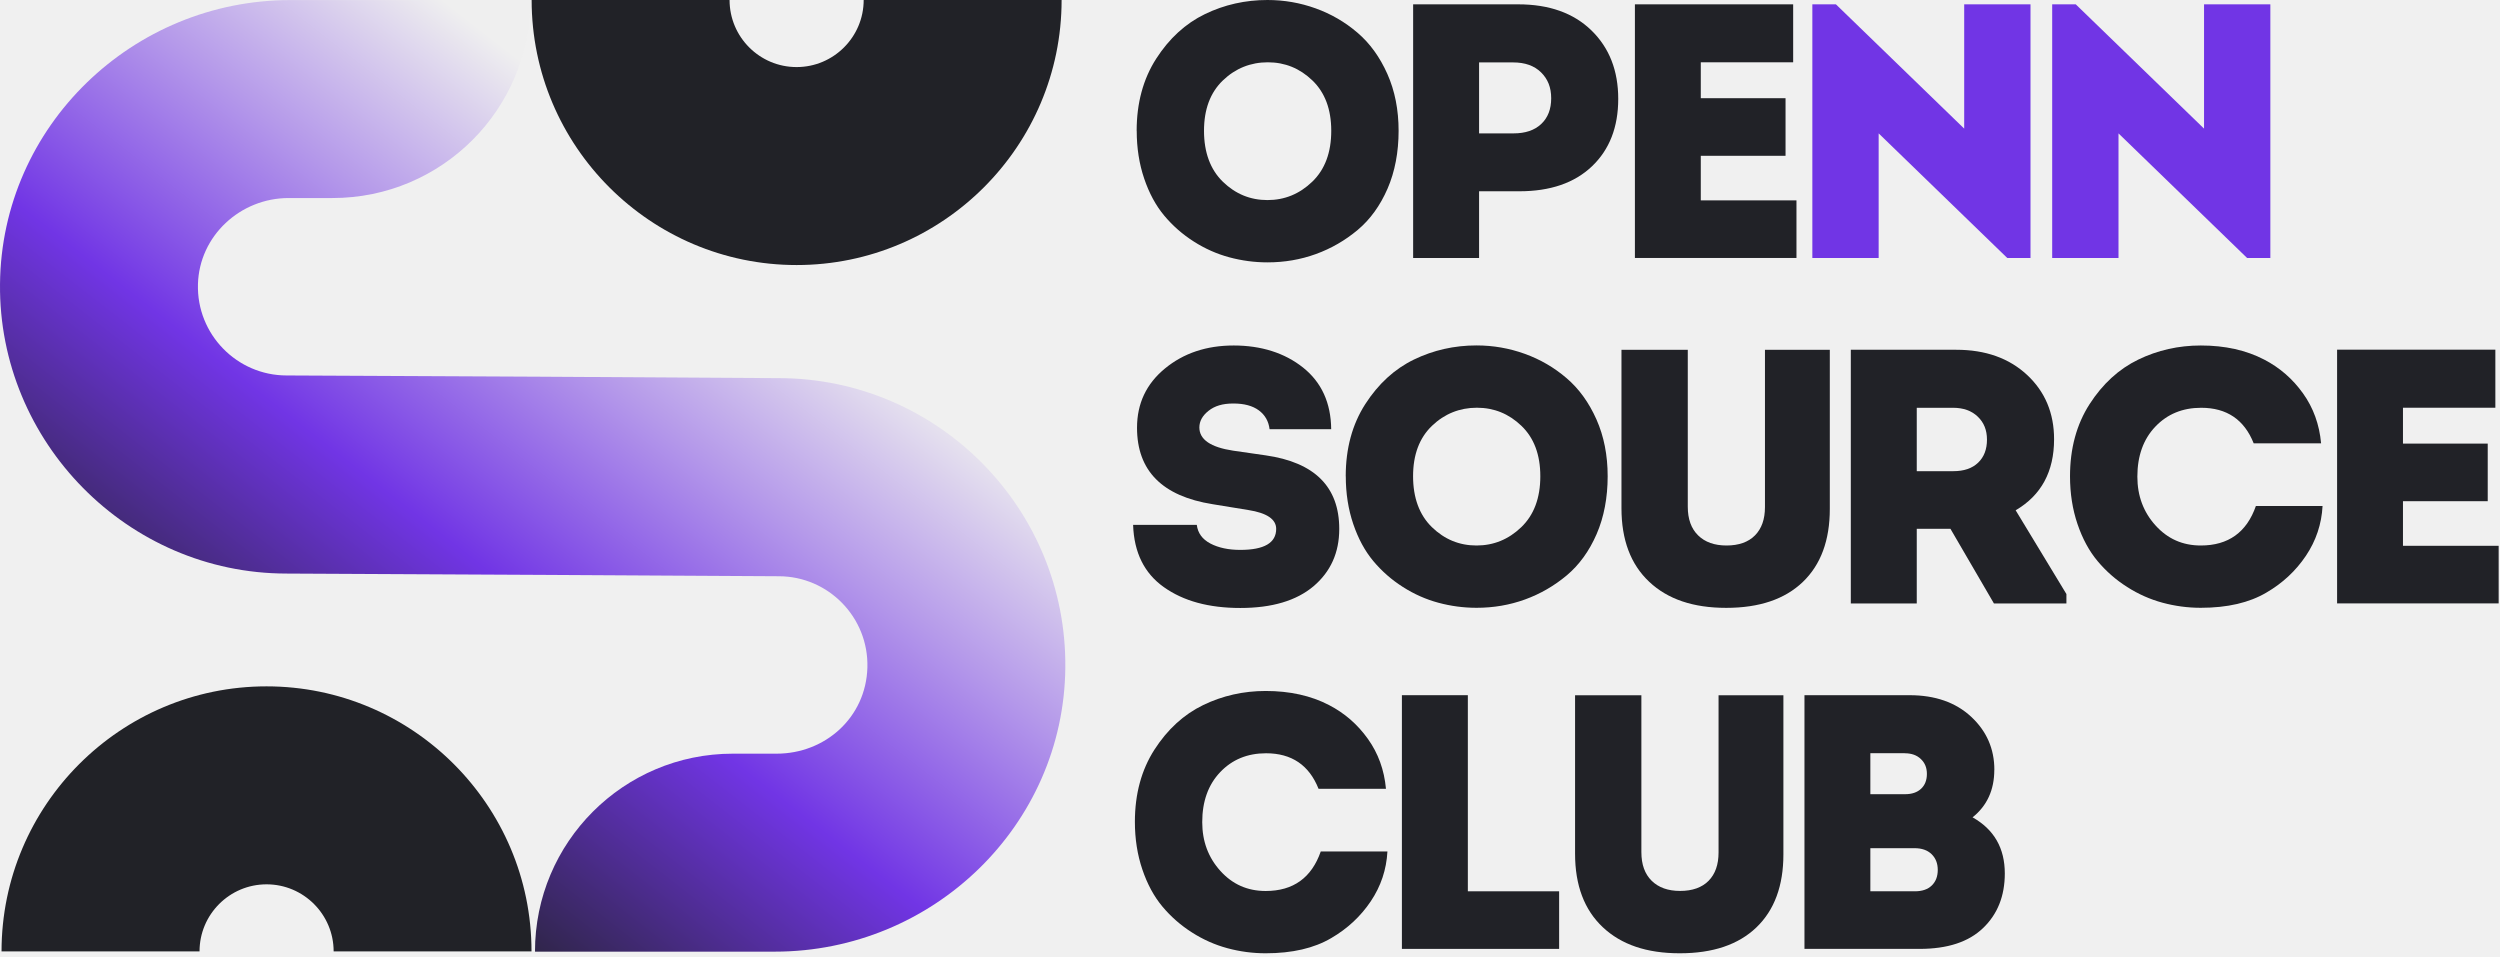
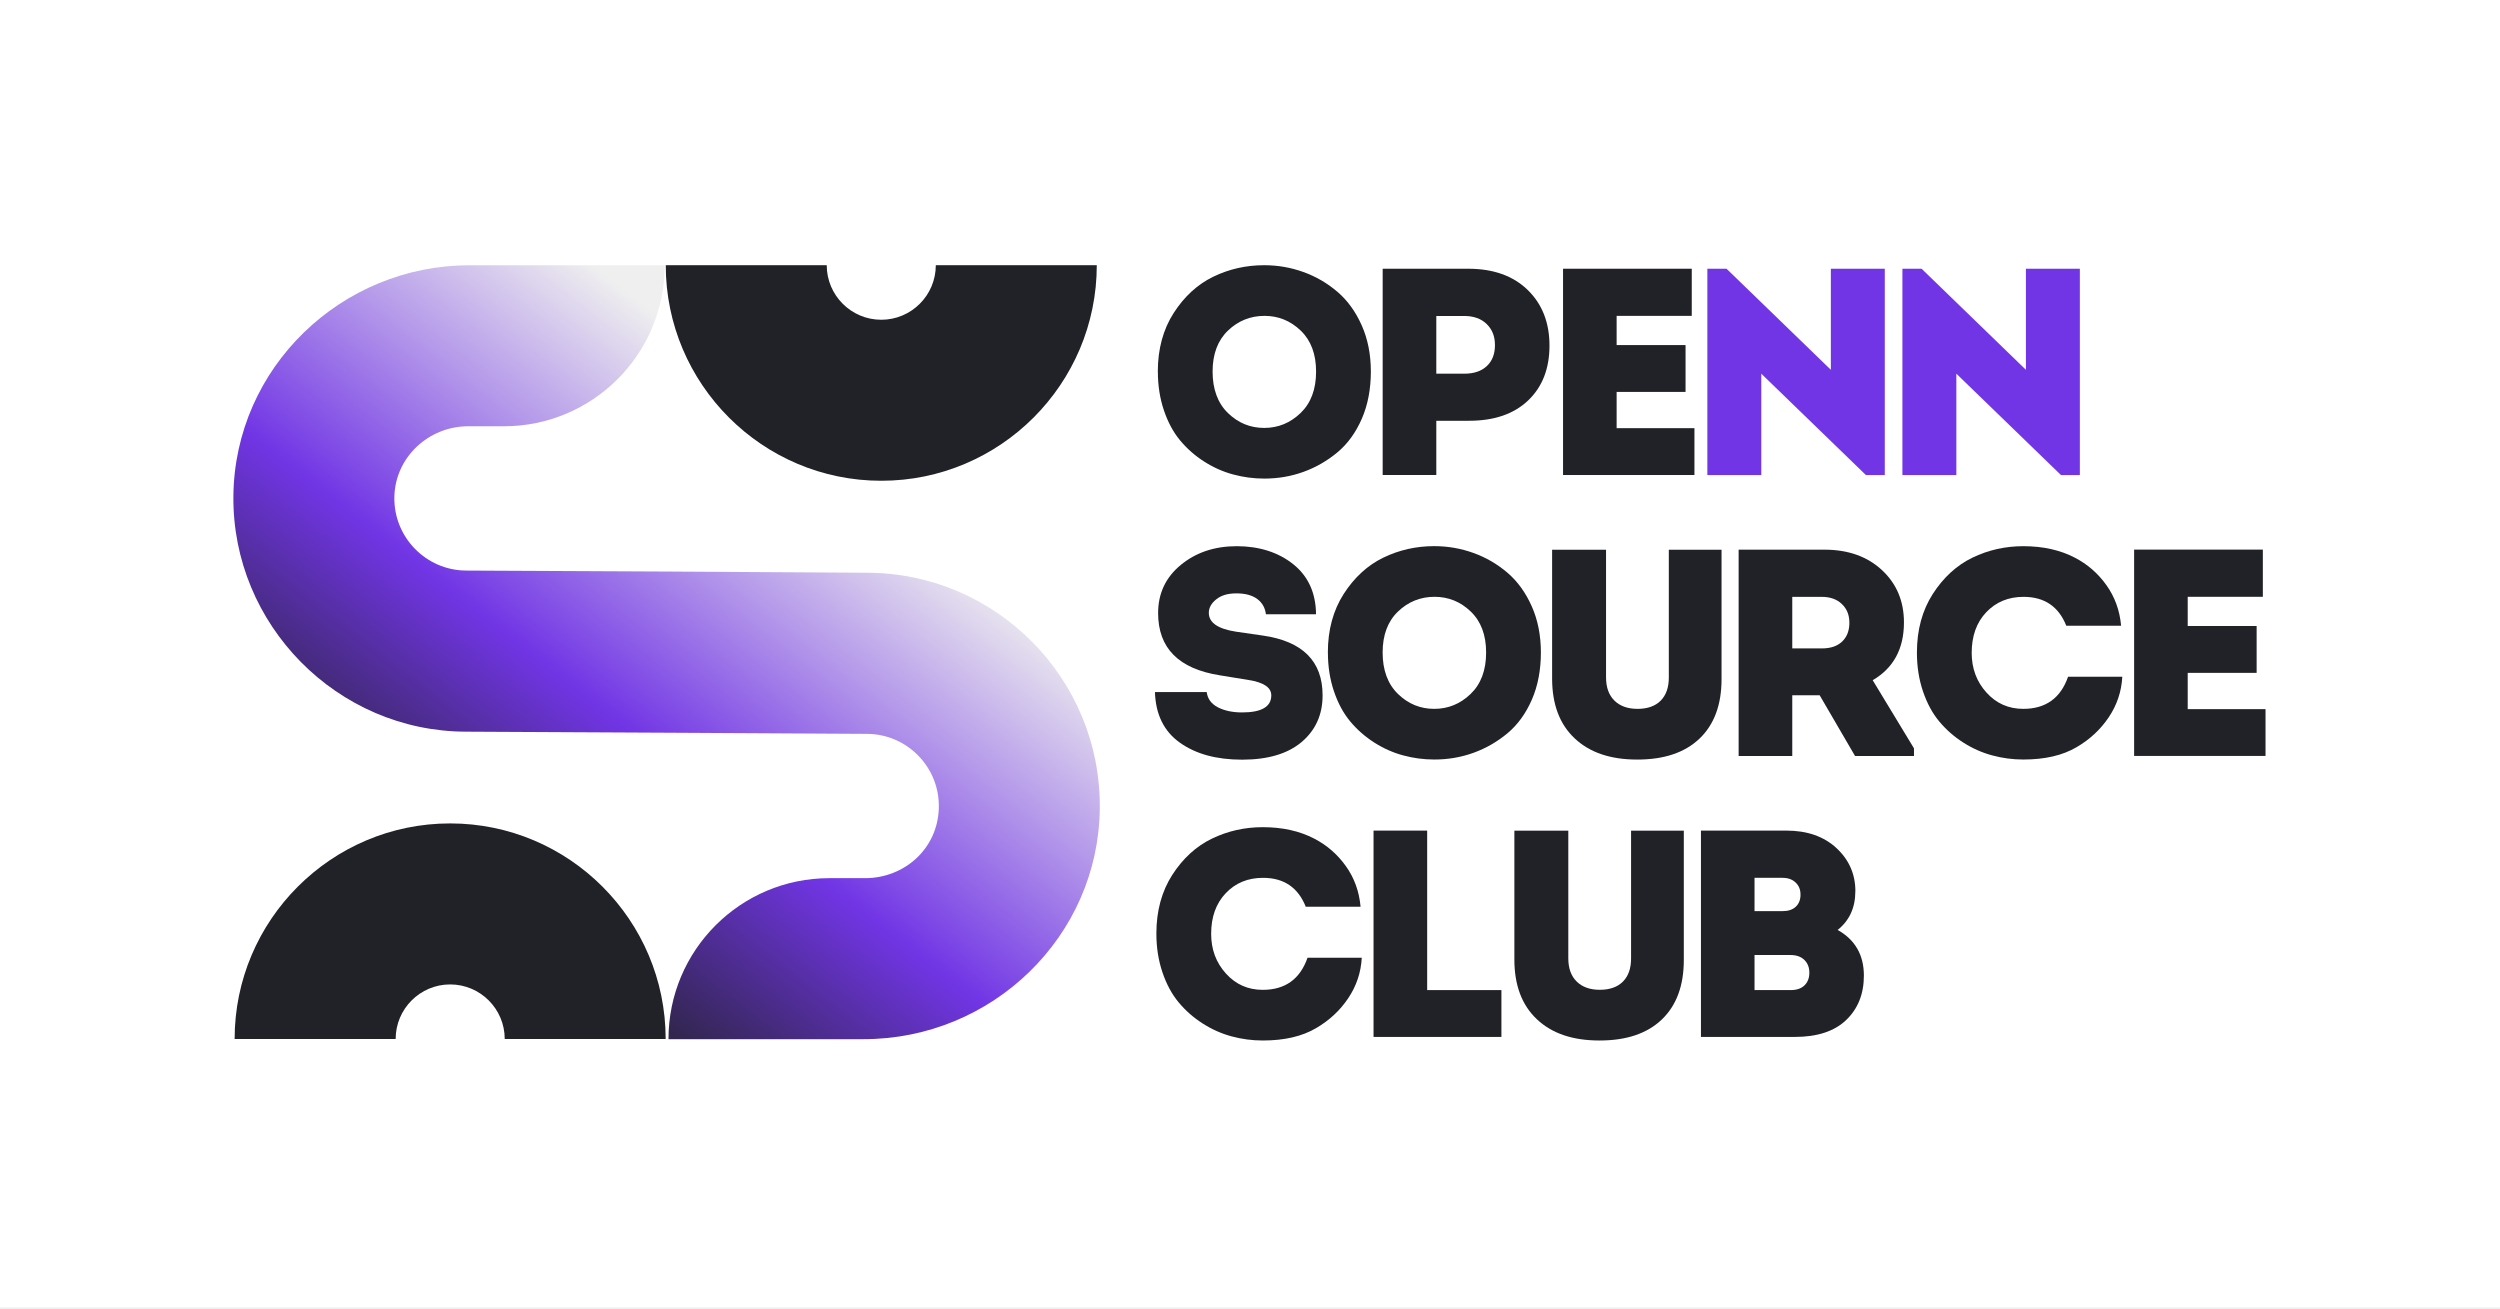
- <svg xmlns="http://www.w3.org/2000/svg" width="575" height="220" viewBox="0 0 575 220" fill="none">
-   <path d="M122.262 218.822H76.737C76.737 210.324 69.825 203.396 61.315 203.396C52.804 203.396 45.892 210.31 45.892 218.822H0.354C0.354 185.208 27.694 157.862 61.301 157.862C94.908 157.862 122.248 185.208 122.248 218.822H122.262Z" fill="#212227" />
-   <path d="M244.17 0H198.646C198.646 8.498 191.734 15.426 183.223 15.426C174.713 15.426 167.8 8.512 167.8 0H122.276C122.276 33.614 149.616 60.96 183.223 60.96C216.83 60.96 244.17 33.614 244.17 0Z" fill="#212227" />
-   <path d="M178.961 132.536H179.101C190.542 132.536 199.823 142.016 199.501 153.529C199.178 165.042 189.757 173.344 178.638 173.344H168.544C143.419 173.344 123.047 193.72 123.047 218.85C123.047 218.85 123.047 218.878 123.075 218.878H178.218C214.531 218.878 244.675 189.892 245.025 153.571C245.376 116.942 215.709 87.016 179.171 86.974L123.608 86.637L66.068 86.356H65.927C54.487 86.356 45.205 76.877 45.528 65.363C45.836 54.243 55.272 45.548 66.39 45.548H76.485C101.61 45.548 121.981 25.172 121.981 0.042C121.981 0.042 121.981 0.014 121.953 0.014H66.811C30.498 0.014 0.354 29.001 0.003 65.321C-0.347 101.642 29.32 131.877 65.857 131.919L125.473 132.227L178.975 132.536H178.961Z" fill="url(#paint0_linear_7_172)" />
-   <path d="M261.431 30.088C261.431 23.697 262.933 18.162 265.925 13.499C268.93 8.835 272.666 5.408 277.132 3.245C281.598 1.082 286.401 0 291.513 0C295.346 0 299.04 0.646 302.593 1.924C306.146 3.203 309.362 5.071 312.213 7.515C315.078 9.959 317.367 13.134 319.094 17.011C320.822 20.901 321.679 25.256 321.679 30.102C321.679 34.948 320.836 39.485 319.137 43.39C317.437 47.295 315.148 50.47 312.269 52.886C309.376 55.302 306.174 57.156 302.649 58.434C299.124 59.713 295.417 60.345 291.527 60.345C288.521 60.345 285.6 59.951 282.735 59.179C279.87 58.406 277.146 57.198 274.576 55.555C271.992 53.911 269.731 51.931 267.779 49.599C265.826 47.267 264.296 44.416 263.158 41.059C262.021 37.701 261.445 34.049 261.445 30.102L261.431 30.088ZM306.188 30.088C306.188 25.144 304.742 21.281 301.849 18.5C298.956 15.718 295.543 14.328 291.597 14.328C287.65 14.328 284.154 15.718 281.261 18.5C278.368 21.281 276.921 25.144 276.921 30.088C276.921 35.032 278.368 38.994 281.261 41.803C284.154 44.612 287.566 46.017 291.513 46.017C295.459 46.017 298.885 44.612 301.807 41.803C304.728 38.994 306.188 35.089 306.188 30.088Z" fill="#212227" />
-   <path d="M325.021 0.997H349.19C356.296 0.997 361.914 2.992 366.029 6.995C370.144 10.999 372.194 16.252 372.194 22.742C372.194 29.231 370.186 34.414 366.155 38.249C362.125 42.084 356.563 43.994 349.443 43.994H340.188V59.333H325.021V0.997ZM340.188 30.678H348.109C350.833 30.678 352.954 29.962 354.485 28.515C356.016 27.068 356.774 25.102 356.774 22.601C356.774 20.101 356.001 18.177 354.443 16.645C352.884 15.114 350.749 14.356 348.025 14.356H340.188V30.692V30.678Z" fill="#212227" />
-   <path d="M412.429 0.997V14.328H391.181V22.587H410.674V35.833H391.181V46.087H413.188V59.333H376.028V0.997H412.443H412.429Z" fill="#212227" />
-   <path d="M461.681 59.347L432.091 30.678V59.347H416.839V0.997H422.26L451.766 29.582V0.997H467.017V59.347H461.681Z" fill="#7135E5" />
-   <path d="M516.845 59.347L487.254 30.678V59.347H472.003V0.997H477.424L506.93 29.582V0.997H522.181V59.347H516.845Z" fill="#7135E5" />
-   <path d="M260.602 120.717H275.264C275.489 122.6 276.528 124.032 278.396 125.016C280.249 125.985 282.553 126.476 285.263 126.476C290.768 126.476 293.521 124.861 293.521 121.644C293.521 119.425 291.386 117.978 287.103 117.304L278.929 115.97C267.315 114.129 261.515 108.272 261.515 98.383C261.515 92.82 263.65 88.283 267.933 84.758C272.216 81.232 277.483 79.462 283.76 79.462C290.038 79.462 295.473 81.162 299.714 84.547C303.955 87.932 306.118 92.666 306.174 98.72H292.004C291.779 96.894 290.965 95.447 289.546 94.394C288.128 93.34 286.176 92.806 283.676 92.806C281.176 92.806 279.379 93.368 277.974 94.478C276.57 95.588 275.854 96.866 275.854 98.313C275.854 101.094 278.438 102.864 283.606 103.651L291.105 104.732C302.382 106.348 308.028 111.98 308.028 121.658C308.028 127.109 306.048 131.491 302.116 134.834C298.169 138.163 292.566 139.835 285.277 139.835C277.988 139.835 272.188 138.234 267.694 135.045C263.186 131.856 260.827 127.08 260.616 120.745L260.602 120.717Z" fill="#212227" />
-   <path d="M309.517 109.536C309.517 103.145 311.019 97.611 314.011 92.947C317.016 88.284 320.752 84.856 325.218 82.693C329.683 80.53 334.486 79.448 339.598 79.448C343.432 79.448 347.126 80.094 350.679 81.373C354.232 82.651 357.448 84.519 360.299 86.963C363.164 89.407 365.453 92.582 367.18 96.459C368.908 100.35 369.764 104.704 369.764 109.55C369.764 114.396 368.922 118.934 367.222 122.839C365.523 126.744 363.234 129.918 360.355 132.334C357.462 134.75 354.26 136.604 350.735 137.883C347.21 139.161 343.503 139.793 339.612 139.793C336.607 139.793 333.686 139.4 330.821 138.627C327.956 137.855 325.232 136.646 322.662 135.003C320.078 133.36 317.817 131.379 315.864 129.047C313.912 126.715 312.382 123.864 311.244 120.507C310.106 117.15 309.531 113.497 309.531 109.55L309.517 109.536ZM354.274 109.536C354.274 104.592 352.828 100.729 349.935 97.948C347.042 95.166 343.629 93.776 339.683 93.776C335.736 93.776 332.239 95.166 329.346 97.948C326.453 100.729 325.007 104.592 325.007 109.536C325.007 114.481 326.453 118.442 329.346 121.251C332.239 124.061 335.652 125.465 339.598 125.465C343.545 125.465 346.971 124.061 349.892 121.251C352.814 118.442 354.274 114.537 354.274 109.536Z" fill="#212227" />
-   <path d="M372.938 116.883V80.46H388.19V116.546C388.19 119.383 388.976 121.574 390.563 123.134C392.15 124.693 394.327 125.465 397.108 125.465C399.888 125.465 402.121 124.693 403.652 123.134C405.183 121.574 405.941 119.411 405.941 116.63V80.46H420.856V117.051C420.856 124.271 418.791 129.876 414.648 133.851C410.505 137.826 404.635 139.807 397.023 139.807C389.412 139.807 383.569 137.812 379.314 133.809C375.059 129.806 372.938 124.173 372.938 116.897V116.883Z" fill="#212227" />
-   <path d="M463.605 117.374L475.275 136.632V138.796H458.605L448.606 121.631H440.854V138.796H425.687V80.446H449.94C456.667 80.446 462.088 82.384 466.231 86.233C470.374 90.096 472.438 95.026 472.438 101.024C472.438 108.469 469.489 113.919 463.605 117.36V117.374ZM440.854 108.37H449.266C451.71 108.37 453.606 107.724 454.968 106.418C456.33 105.112 457.004 103.342 457.004 101.122C457.004 98.903 456.302 97.189 454.884 95.827C453.465 94.464 451.569 93.79 449.182 93.79H440.854V108.37Z" fill="#212227" />
-   <path d="M506.185 139.793C503.18 139.793 500.259 139.4 497.394 138.627C494.529 137.855 491.805 136.647 489.235 135.003C486.651 133.36 484.39 131.379 482.437 129.047C480.485 126.715 478.955 123.864 477.817 120.507C476.679 117.15 476.104 113.498 476.104 109.55C476.104 103.159 477.606 97.625 480.598 92.961C483.603 88.298 487.339 84.87 491.805 82.707C496.271 80.544 501.073 79.462 506.185 79.462C511.747 79.462 516.606 80.544 520.763 82.707C524.316 84.547 527.293 87.118 529.681 90.461C532.068 93.79 533.458 97.625 533.852 101.965H518.347C516.185 96.515 512.154 93.79 506.27 93.79C501.986 93.79 498.475 95.237 495.723 98.13C492.97 101.024 491.594 104.859 491.594 109.635C491.594 114.031 492.984 117.768 495.765 120.844C498.546 123.934 502.014 125.465 506.185 125.465C512.519 125.465 516.746 122.431 518.853 116.377H534.189C533.964 120.549 532.686 124.37 530.355 127.839C528.023 131.309 524.99 134.132 521.268 136.295C517.322 138.627 512.294 139.793 506.185 139.793Z" fill="#212227" />
-   <path d="M573.932 80.446V93.776H552.684V102.035H572.177V115.281H552.684V125.536H574.691V138.782H537.531V80.431H573.947L573.932 80.446Z" fill="#212227" />
-   <path d="M291.105 219.255C288.1 219.255 285.179 218.862 282.314 218.089C279.449 217.317 276.724 216.109 274.154 214.465C271.57 212.822 269.309 210.841 267.357 208.51C265.405 206.178 263.874 203.326 262.737 199.969C261.599 196.612 261.024 192.96 261.024 189.013C261.024 182.622 262.526 177.087 265.518 172.424C268.523 167.76 272.259 164.333 276.724 162.169C281.19 160.006 285.993 158.925 291.105 158.925C296.667 158.925 301.526 160.006 305.683 162.169C309.236 164.01 312.213 166.58 314.6 169.923C316.988 173.252 318.378 177.087 318.771 181.428H303.267C301.104 175.977 297.074 173.252 291.19 173.252C286.906 173.252 283.395 174.699 280.643 177.593C277.89 180.486 276.514 184.321 276.514 189.097C276.514 193.494 277.904 197.23 280.685 200.306C283.465 203.397 286.934 204.928 291.105 204.928C297.439 204.928 301.666 201.894 303.773 195.839H319.109C318.884 200.011 317.606 203.832 315.275 207.302C312.943 210.771 309.91 213.595 306.188 215.758C302.242 218.089 297.214 219.255 291.105 219.255Z" fill="#212227" />
-   <path d="M337.604 159.908V204.998H358.6V218.244H322.437V159.894H337.604V159.908Z" fill="#212227" />
-   <path d="M362.265 196.331V159.908H377.517V195.994C377.517 198.831 378.303 201.023 379.89 202.582C381.477 204.141 383.654 204.914 386.434 204.914C389.215 204.914 391.448 204.141 392.979 202.582C394.509 201.023 395.268 198.86 395.268 196.078V159.908H410.182V196.5C410.182 203.72 408.118 209.324 403.975 213.3C399.832 217.275 393.962 219.255 386.35 219.255C378.738 219.255 372.896 217.261 368.641 213.257C364.386 209.254 362.265 203.621 362.265 196.345V196.331Z" fill="#212227" />
-   <path d="M458.689 177.073C458.689 181.68 457.018 185.333 453.69 187.987C458.633 190.769 461.105 195.067 461.105 200.91C461.105 206.08 459.434 210.265 456.105 213.454C452.777 216.657 447.904 218.244 441.528 218.244H415.027V159.894H439.197C445.081 159.894 449.814 161.551 453.367 164.852C456.92 168.153 458.703 172.227 458.703 177.059L458.689 177.073ZM438.101 173.238H430.181V182.664H438.186C439.744 182.664 440.966 182.242 441.851 181.413C442.736 180.585 443.185 179.447 443.185 178C443.185 176.553 442.722 175.472 441.809 174.587C440.896 173.702 439.66 173.252 438.101 173.252V173.238ZM430.181 204.998H440.433C442.104 204.998 443.396 204.548 444.309 203.664C445.221 202.779 445.685 201.585 445.685 200.082C445.685 198.579 445.207 197.371 444.267 196.458C443.326 195.545 442.02 195.081 440.348 195.081H430.181V204.998Z" fill="#212227" />
+ <svg xmlns="http://www.w3.org/2000/svg" width="707" height="370" viewBox="0 0 707 370" fill="none">
+   <rect width="707" height="369.695" fill="white" />
+   <path d="M188.262 293.822H142.737C142.737 285.324 135.825 278.396 127.315 278.396C118.804 278.396 111.892 285.31 111.892 293.822H66.353C66.353 260.208 93.694 232.862 127.301 232.862C160.908 232.862 188.248 260.208 188.248 293.822H188.262Z" fill="#212227" />
+   <path d="M310.17 75H264.646C264.646 83.498 257.733 90.426 249.223 90.426C240.713 90.426 233.8 83.512 233.8 75H188.276C188.276 108.614 215.616 135.96 249.223 135.96C282.83 135.96 310.17 108.614 310.17 75Z" fill="#212227" />
+   <path d="M244.961 207.535H245.101C256.542 207.535 265.823 217.015 265.501 228.529C265.178 240.042 255.757 248.344 244.638 248.344H234.544C209.419 248.344 189.047 268.72 189.047 293.85C189.047 293.85 189.047 293.878 189.075 293.878H244.218C280.531 293.878 310.675 264.891 311.025 228.571C311.376 191.941 281.709 162.015 245.171 161.973L189.608 161.637L132.068 161.356H131.928C120.487 161.356 111.205 151.876 111.528 140.363C111.836 129.242 121.272 120.548 132.39 120.548H142.485C167.61 120.548 187.981 100.172 187.981 75.042C187.981 75.042 187.981 75.014 187.953 75.014H132.811C96.498 75.014 66.354 104 66.003 140.321C65.653 176.642 95.32 206.876 131.857 206.918L191.473 207.227L244.975 207.535H244.961Z" fill="url(#paint0_linear_627_53)" />
+   <path d="M327.431 105.088C327.431 98.697 328.933 93.162 331.925 88.499C334.93 83.835 338.666 80.408 343.132 78.245C347.597 76.082 352.4 75 357.512 75C361.346 75 365.04 75.646 368.593 76.924C372.146 78.203 375.362 80.071 378.213 82.515C381.078 84.959 383.367 88.134 385.094 92.011C386.822 95.901 387.678 100.256 387.678 105.102C387.678 109.948 386.836 114.485 385.136 118.39C383.437 122.295 381.148 125.47 378.269 127.886C375.376 130.302 372.174 132.156 368.649 133.434C365.124 134.713 361.417 135.345 357.526 135.345C354.521 135.345 351.6 134.951 348.735 134.179C345.87 133.406 343.146 132.198 340.576 130.555C337.992 128.911 335.731 126.931 333.778 124.599C331.826 122.267 330.296 119.416 329.158 116.059C328.021 112.701 327.445 109.049 327.445 105.102L327.431 105.088ZM372.188 105.088C372.188 100.144 370.742 96.281 367.849 93.499C364.956 90.718 361.543 89.328 357.597 89.328C353.65 89.328 350.153 90.718 347.26 93.499C344.367 96.281 342.921 100.144 342.921 105.088C342.921 110.033 344.367 113.994 347.26 116.803C350.153 119.612 353.566 121.017 357.512 121.017C361.459 121.017 364.885 119.612 367.806 116.803C370.728 113.994 372.188 110.089 372.188 105.088Z" fill="#212227" />
+   <path d="M391.021 75.997H415.19C422.296 75.997 427.914 77.992 432.029 81.995C436.144 85.998 438.194 91.252 438.194 97.741C438.194 104.231 436.186 109.414 432.155 113.249C428.125 117.084 422.563 118.994 415.443 118.994H406.188V134.333H391.021V75.997ZM406.188 105.678H414.109C416.833 105.678 418.954 104.961 420.485 103.515C422.016 102.068 422.774 100.101 422.774 97.601C422.774 95.101 422.002 93.176 420.443 91.645C418.884 90.114 416.749 89.356 414.025 89.356H406.188V105.692V105.678Z" fill="#212227" />
+   <path d="M478.429 75.997V89.327H457.181V97.587H476.674V110.833H457.181V121.087H479.188V134.333H442.028V75.997H478.443H478.429Z" fill="#212227" />
+   <path d="M527.681 134.347L498.09 105.678V134.347H482.839V75.997H488.26L517.766 104.582V75.997H533.017V134.347H527.681Z" fill="#7135E5" />
+   <path d="M582.845 134.347L553.254 105.678V134.347H538.003V75.997H543.424L572.93 104.582V75.997H588.181V134.347H582.845Z" fill="#7135E5" />
+   <path d="M326.602 195.717H341.264C341.488 197.599 342.528 199.032 344.395 200.015C346.249 200.985 348.552 201.476 351.263 201.476C356.768 201.476 359.521 199.861 359.521 196.644C359.521 194.425 357.386 192.978 353.103 192.304L344.929 190.969C333.315 189.129 327.515 183.272 327.515 173.383C327.515 167.82 329.65 163.283 333.933 159.758C338.216 156.232 343.483 154.462 349.76 154.462C356.038 154.462 361.473 156.162 365.714 159.547C369.955 162.932 372.118 167.666 372.174 173.72H358.004C357.779 171.894 356.965 170.447 355.546 169.394C354.128 168.34 352.176 167.806 349.676 167.806C347.176 167.806 345.379 168.368 343.974 169.478C342.57 170.588 341.854 171.866 341.854 173.313C341.854 176.094 344.438 177.864 349.606 178.65L357.105 179.732C368.382 181.347 374.028 186.98 374.028 196.658C374.028 202.108 372.048 206.491 368.115 209.834C364.169 213.163 358.566 214.835 351.277 214.835C343.988 214.835 338.188 213.233 333.694 210.045C329.186 206.856 326.827 202.08 326.616 195.745L326.602 195.717Z" fill="#212227" />
+   <path d="M375.517 184.536C375.517 178.145 377.019 172.611 380.011 167.947C383.016 163.284 386.752 159.856 391.218 157.693C395.683 155.53 400.486 154.448 405.598 154.448C409.432 154.448 413.126 155.094 416.679 156.373C420.232 157.651 423.448 159.519 426.299 161.963C429.164 164.407 431.453 167.582 433.18 171.459C434.908 175.35 435.764 179.704 435.764 184.55C435.764 189.396 434.922 193.934 433.222 197.839C431.523 201.744 429.234 204.918 426.355 207.334C423.462 209.75 420.26 211.604 416.735 212.883C413.21 214.161 409.502 214.793 405.612 214.793C402.607 214.793 399.686 214.4 396.821 213.627C393.956 212.855 391.232 211.647 388.662 210.003C386.078 208.36 383.816 206.379 381.864 204.047C379.912 201.715 378.382 198.864 377.244 195.507C376.106 192.15 375.531 188.497 375.531 184.55L375.517 184.536ZM420.274 184.536C420.274 179.592 418.828 175.729 415.935 172.948C413.042 170.167 409.629 168.776 405.683 168.776C401.736 168.776 398.239 170.167 395.346 172.948C392.453 175.729 391.007 179.592 391.007 184.536C391.007 189.481 392.453 193.442 395.346 196.251C398.239 199.061 401.652 200.465 405.598 200.465C409.545 200.465 412.971 199.061 415.892 196.251C418.814 193.442 420.274 189.537 420.274 184.536Z" fill="#212227" />
+   <path d="M438.938 191.883V155.459H454.19V191.546C454.19 194.383 454.976 196.574 456.563 198.133C458.15 199.693 460.327 200.465 463.107 200.465C465.888 200.465 468.121 199.693 469.652 198.133C471.182 196.574 471.941 194.411 471.941 191.63V155.459H486.855V192.051C486.855 199.271 484.791 204.876 480.648 208.851C476.505 212.826 470.635 214.807 463.023 214.807C455.411 214.807 449.569 212.812 445.314 208.809C441.059 204.806 438.938 199.173 438.938 191.897V191.883Z" fill="#212227" />
+   <path d="M529.605 192.374L541.275 211.632V213.795H524.605L514.606 196.63H506.854V213.795H491.687V155.445H515.94C522.667 155.445 528.088 157.384 532.231 161.233C536.374 165.095 538.438 170.026 538.438 176.024C538.438 183.469 535.489 188.919 529.605 192.36V192.374ZM506.854 183.37H515.266C517.71 183.37 519.606 182.724 520.968 181.418C522.33 180.111 523.004 178.341 523.004 176.122C523.004 173.903 522.302 172.189 520.883 170.826C519.465 169.464 517.569 168.79 515.182 168.79H506.854V183.37Z" fill="#212227" />
+   <path d="M572.185 214.793C569.18 214.793 566.259 214.4 563.394 213.627C560.529 212.855 557.804 211.647 555.234 210.003C552.65 208.36 550.389 206.379 548.437 204.047C546.485 201.716 544.954 198.864 543.817 195.507C542.679 192.15 542.104 188.498 542.104 184.55C542.104 178.159 543.606 172.625 546.598 167.961C549.603 163.298 553.339 159.87 557.804 157.707C562.27 155.544 567.073 154.462 572.185 154.462C577.747 154.462 582.606 155.544 586.763 157.707C590.316 159.547 593.293 162.118 595.68 165.461C598.068 168.79 599.458 172.625 599.851 176.965H584.347C582.184 171.515 578.154 168.79 572.269 168.79C567.986 168.79 564.475 170.237 561.723 173.13C558.97 176.024 557.594 179.859 557.594 184.635C557.594 189.031 558.984 192.768 561.765 195.844C564.545 198.934 568.014 200.465 572.185 200.465C578.519 200.465 582.746 197.431 584.853 191.377H600.188C599.964 195.549 598.686 199.37 596.355 202.839C594.023 206.309 590.99 209.132 587.268 211.295C583.322 213.627 578.294 214.793 572.185 214.793Z" fill="#212227" />
+   <path d="M639.932 155.446V168.776H618.684V177.036H638.177V190.282H618.684V200.536H640.691V213.782H603.531V155.432H639.946L639.932 155.446Z" fill="#212227" />
+   <path d="M357.105 294.255C354.1 294.255 351.179 293.862 348.314 293.09C345.449 292.317 342.724 291.109 340.154 289.466C337.57 287.822 335.309 285.842 333.357 283.51C331.405 281.178 329.874 278.327 328.737 274.969C327.599 271.612 327.023 267.96 327.023 264.013C327.023 257.622 328.526 252.087 331.517 247.424C334.523 242.76 338.258 239.333 342.724 237.17C347.19 235.006 351.993 233.925 357.105 233.925C362.666 233.925 367.526 235.006 371.683 237.17C375.236 239.01 378.213 241.58 380.6 244.923C382.988 248.252 384.378 252.087 384.771 256.428H369.267C367.104 250.978 363.074 248.252 357.189 248.252C352.906 248.252 349.395 249.699 346.643 252.593C343.89 255.487 342.514 259.321 342.514 264.097C342.514 268.494 343.904 272.23 346.685 275.306C349.465 278.397 352.934 279.928 357.105 279.928C363.439 279.928 367.666 276.894 369.773 270.84H385.108C384.884 275.011 383.606 278.832 381.274 282.302C378.943 285.771 375.91 288.595 372.188 290.758C368.242 293.09 363.214 294.255 357.105 294.255Z" fill="#212227" />
+   <path d="M403.604 234.908V279.998H424.6V293.244H388.437V234.894H403.604V234.908Z" fill="#212227" />
+   <path d="M428.265 271.331V234.908H443.516V270.994C443.516 273.832 444.303 276.023 445.89 277.582C447.477 279.141 449.653 279.914 452.434 279.914C455.215 279.914 457.448 279.141 458.978 277.582C460.509 276.023 461.267 273.86 461.267 271.079V234.908H476.182V271.5C476.182 278.72 474.118 284.325 469.975 288.3C465.832 292.275 459.961 294.256 452.35 294.256C444.738 294.256 438.896 292.261 434.641 288.258C430.385 284.254 428.265 278.622 428.265 271.345V271.331Z" fill="#212227" />
+   <path d="M524.689 252.073C524.689 256.681 523.018 260.333 519.69 262.987C524.633 265.769 527.105 270.067 527.105 275.91C527.105 281.08 525.434 285.266 522.105 288.454C518.777 291.657 513.904 293.244 507.528 293.244H481.027V234.894H505.197C511.081 234.894 515.814 236.552 519.367 239.853C522.92 243.154 524.703 247.227 524.703 252.059L524.689 252.073ZM504.101 248.238H496.181V257.664H504.185C505.744 257.664 506.966 257.242 507.851 256.414C508.736 255.585 509.185 254.447 509.185 253C509.185 251.553 508.722 250.472 507.809 249.587C506.896 248.702 505.66 248.252 504.101 248.252V248.238ZM496.181 279.998H506.433C508.104 279.998 509.396 279.549 510.309 278.664C511.221 277.779 511.685 276.585 511.685 275.082C511.685 273.579 511.207 272.371 510.266 271.458C509.326 270.545 508.019 270.081 506.348 270.081H496.181V279.998Z" fill="#212227" />
  <defs>
-     <linearGradient id="paint0_linear_7_172" x1="-4.22214e-06" y1="272.988" x2="232.628" y2="-25.905" gradientUnits="userSpaceOnUse">
+     <linearGradient id="paint0_linear_627_53" x1="66" y1="347.987" x2="298.628" y2="49.094" gradientUnits="userSpaceOnUse">
      <stop />
      <stop offset="0.275" stop-color="#212227" />
      <stop offset="0.477" stop-color="#7135E5" />
      <stop offset="0.611" stop-color="#B498EA" />
      <stop offset="0.734" stop-color="#EFEFEF" />
    </linearGradient>
  </defs>
</svg>
